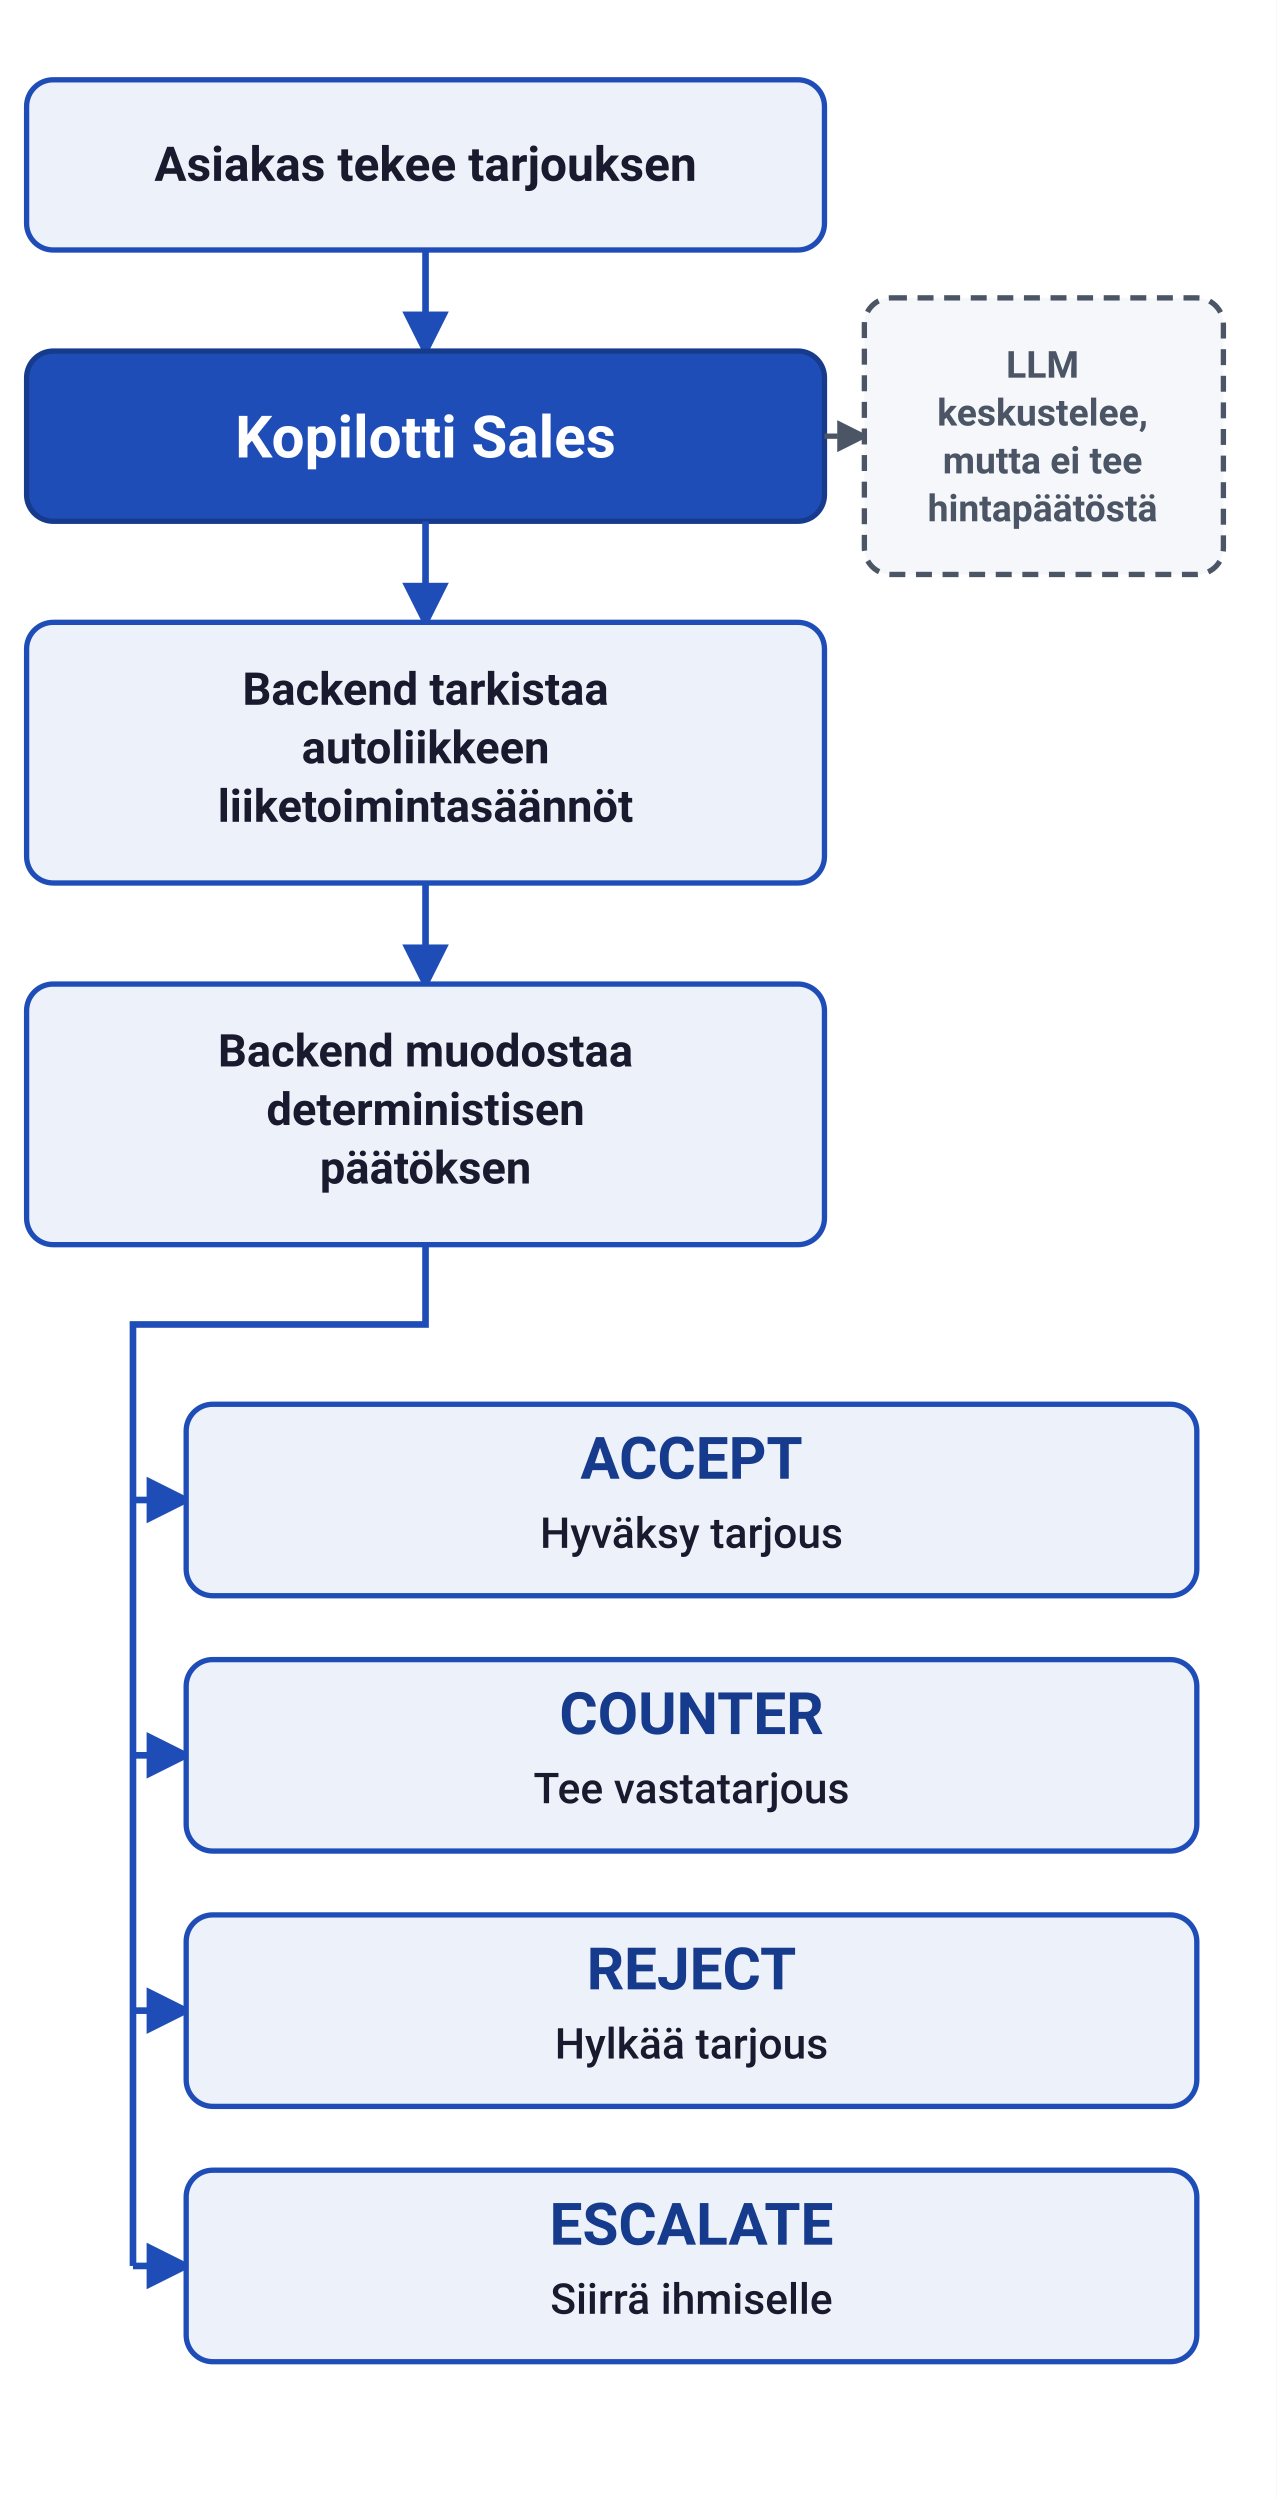
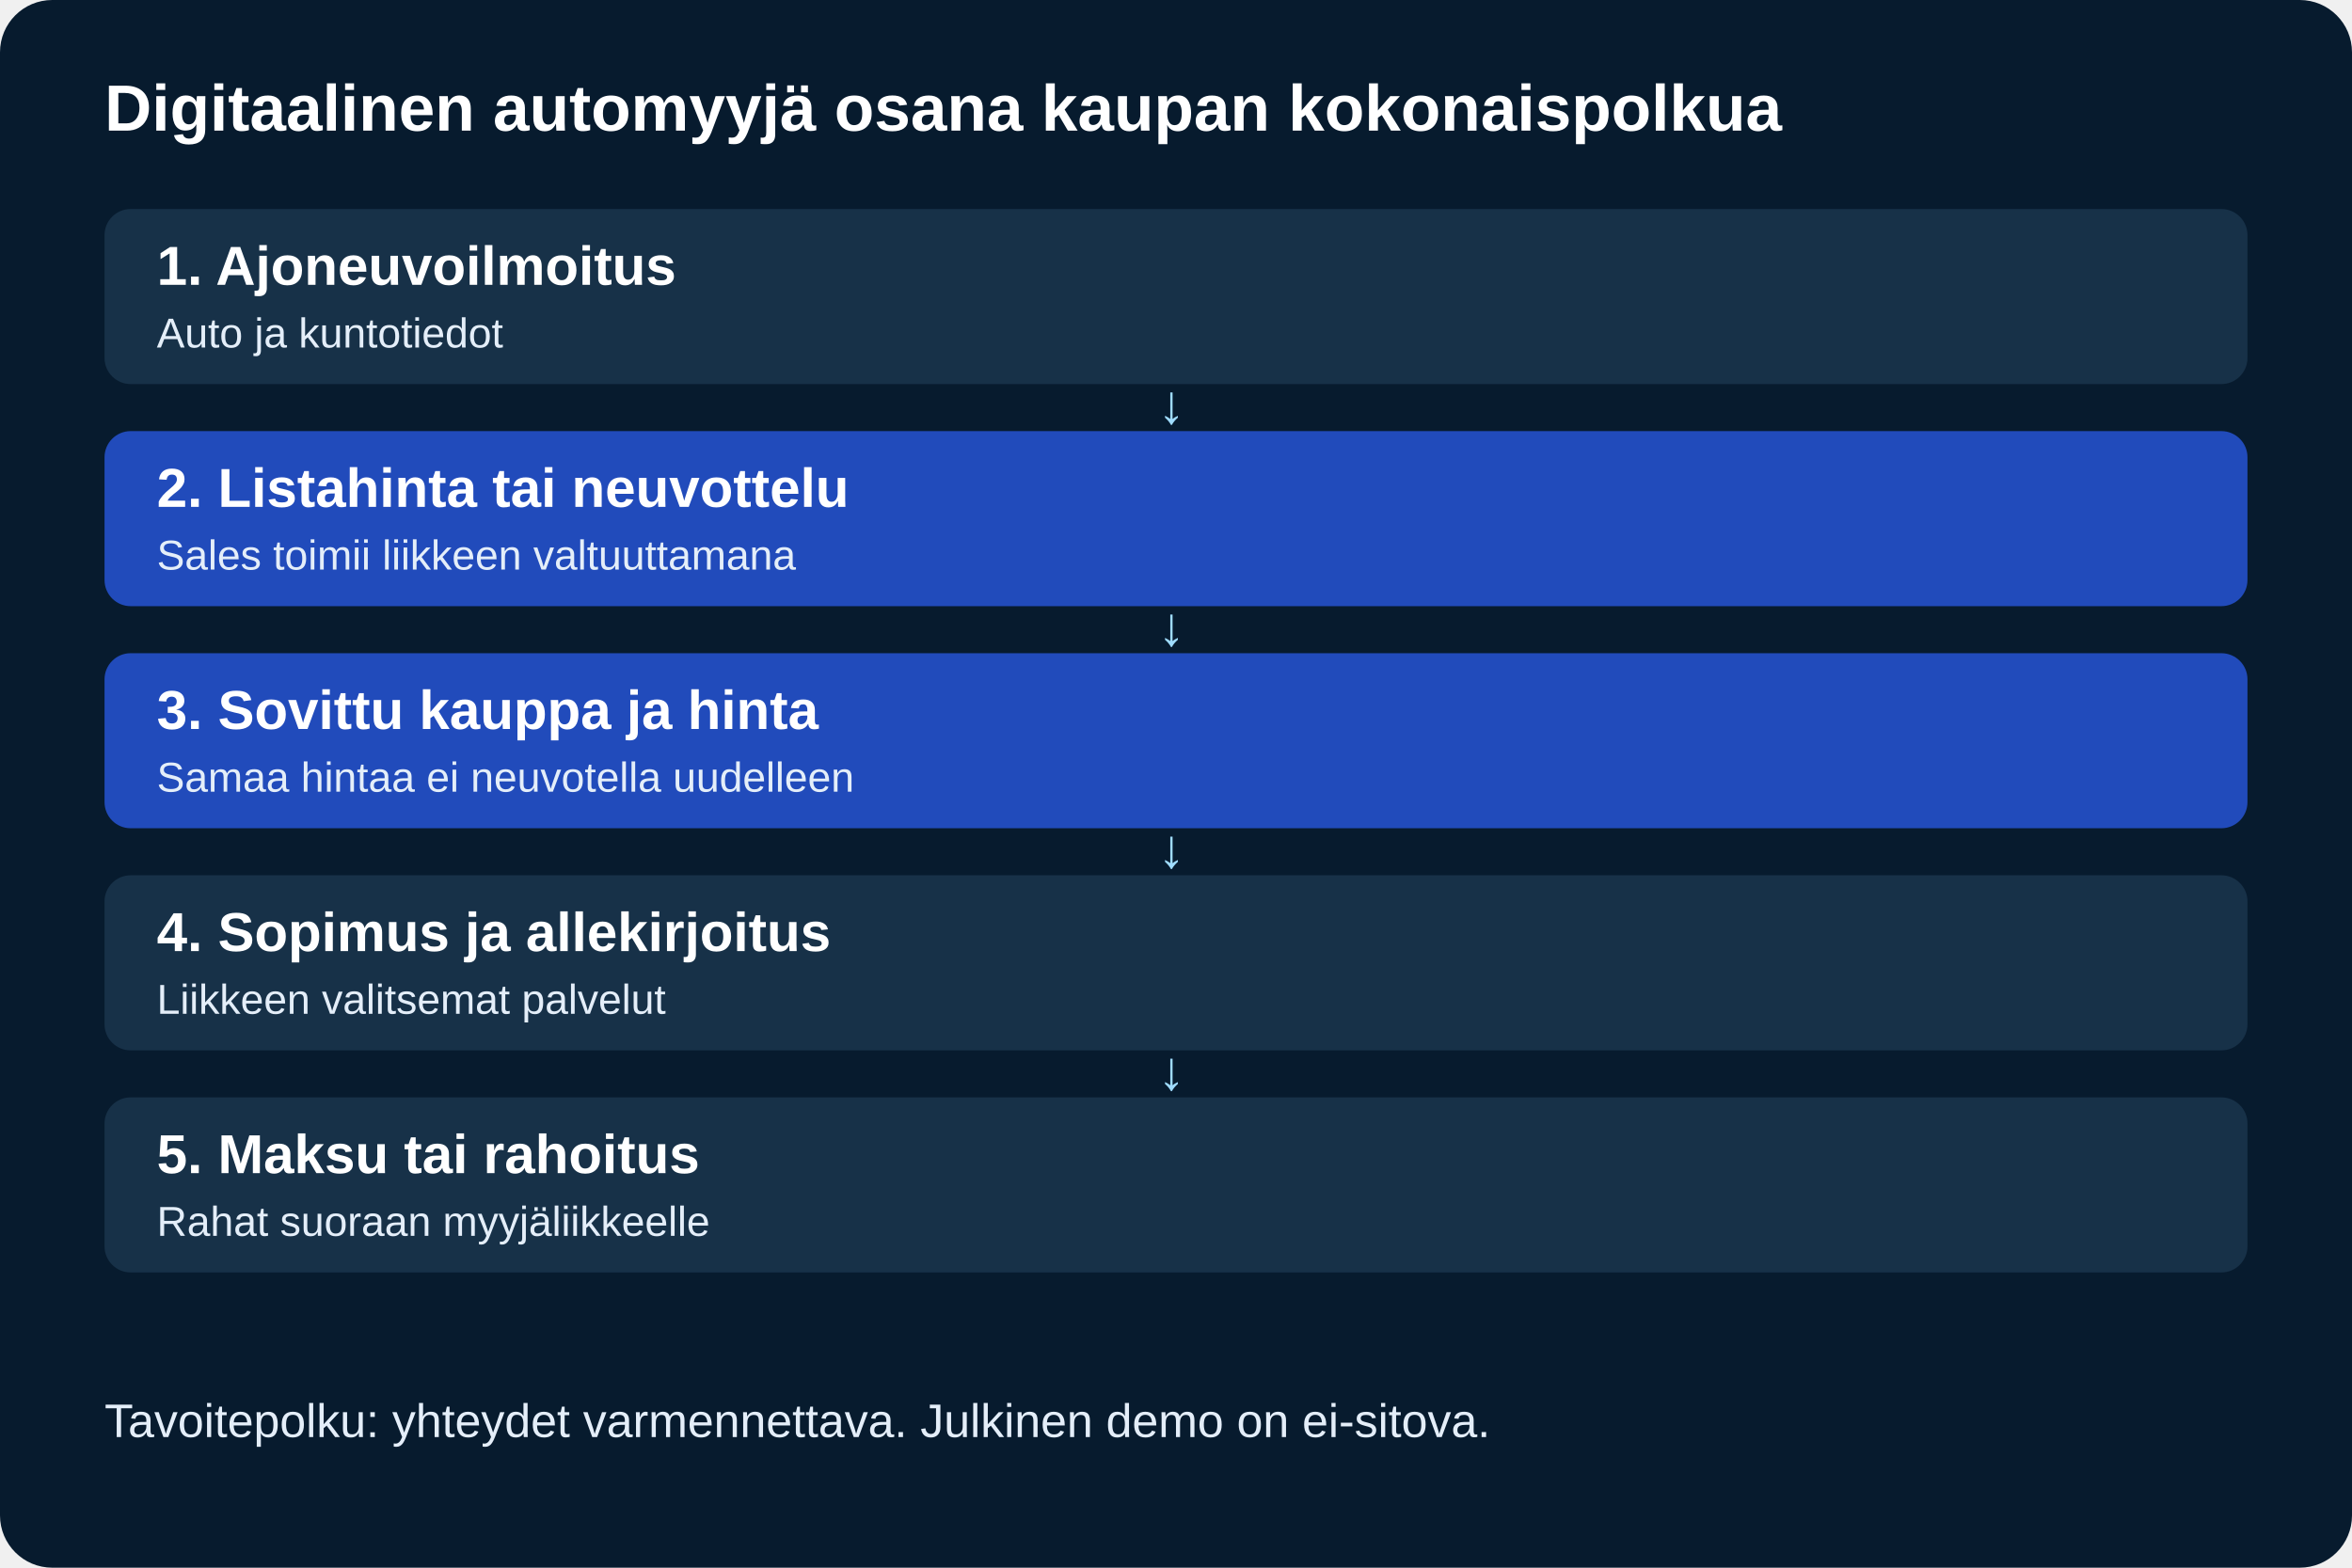
- <svg xmlns="http://www.w3.org/2000/svg" viewBox="0 0 480 940" width="480" height="940" role="img" aria-labelledby="kst-title kst-desc" font-family="-apple-system, BlinkMacSystemFont, 'Segoe UI', Roboto, Helvetica, Arial, sans-serif">
-   <defs>
-     <marker id="kst-arrow" viewBox="0 0 10 10" refX="8.5" refY="5" markerWidth="7" markerHeight="7" orient="auto-start-reverse">
-       <path d="M0,0 L10,5 L0,10 z" fill="#1F4DB8" />
-     </marker>
-     <marker id="kst-arrow-muted" viewBox="0 0 10 10" refX="8.5" refY="5" markerWidth="6" markerHeight="6" orient="auto-start-reverse">
-       <path d="M0,0 L10,5 L0,10 z" fill="#4B5565" />
-     </marker>
-   </defs>
-   <rect x="0" y="0" width="480" height="940" fill="#FFFFFF" />
-   <rect x="10" y="30" width="300" height="64" rx="10" fill="#EDF1F9" stroke="#1F4DB8" stroke-width="2" />
-   <text x="160" y="68" text-anchor="middle" font-size="18" font-weight="600" fill="#1A1A2E">Asiakas tekee tarjouksen</text>
-   <line x1="160" y1="94" x2="160" y2="132" stroke="#1F4DB8" stroke-width="2.5" marker-end="url(#kst-arrow)" />
-   <rect x="10" y="132" width="300" height="64" rx="10" fill="#1F4DB8" stroke="#163A8C" stroke-width="2" />
-   <text x="160" y="172" text-anchor="middle" font-size="22" font-weight="700" fill="#FFFFFF">Kopilotti Sales</text>
-   <line x1="310" y1="164" x2="325" y2="164" stroke="#4B5565" stroke-width="2" stroke-dasharray="5,4" marker-end="url(#kst-arrow-muted)" />
-   <rect x="325" y="112" width="135" height="104" rx="10" fill="#F5F7FA" stroke="#4B5565" stroke-width="2" stroke-dasharray="6,4" />
-   <text x="392" y="142" text-anchor="middle" font-size="14" font-weight="600" fill="#4B5565">LLM</text>
-   <text x="392" y="160" text-anchor="middle" font-size="14" font-weight="600" fill="#4B5565">keskustelee,</text>
-   <text x="392" y="178" text-anchor="middle" font-size="14" font-weight="600" fill="#4B5565">mutta ei tee</text>
-   <text x="392" y="196" text-anchor="middle" font-size="14" font-weight="600" fill="#4B5565">hintapäätöstä</text>
-   <line x1="160" y1="196" x2="160" y2="234" stroke="#1F4DB8" stroke-width="2.5" marker-end="url(#kst-arrow)" />
-   <rect x="10" y="234" width="300" height="98" rx="10" fill="#EDF1F9" stroke="#1F4DB8" stroke-width="2" />
-   <text x="160" y="265" text-anchor="middle" font-size="17" font-weight="600" fill="#1A1A2E">Backend tarkistaa</text>
-   <text x="160" y="287" text-anchor="middle" font-size="17" font-weight="600" fill="#1A1A2E">autoliikkeen</text>
-   <text x="160" y="309" text-anchor="middle" font-size="17" font-weight="600" fill="#1A1A2E">liiketoimintasäännöt</text>
-   <line x1="160" y1="332" x2="160" y2="370" stroke="#1F4DB8" stroke-width="2.5" marker-end="url(#kst-arrow)" />
-   <rect x="10" y="370" width="300" height="98" rx="10" fill="#EDF1F9" stroke="#1F4DB8" stroke-width="2" />
-   <text x="160" y="401" text-anchor="middle" font-size="17" font-weight="600" fill="#1A1A2E">Backend muodostaa</text>
-   <text x="160" y="423" text-anchor="middle" font-size="17" font-weight="600" fill="#1A1A2E">deterministisen</text>
-   <text x="160" y="445" text-anchor="middle" font-size="17" font-weight="600" fill="#1A1A2E">päätöksen</text>
-   <path d="M160,468 L160,498 L50,498 L50,852" fill="none" stroke="#1F4DB8" stroke-width="2.5" />
-   <line x1="50" y1="564" x2="70" y2="564" stroke="#1F4DB8" stroke-width="2.5" marker-end="url(#kst-arrow)" />
-   <rect x="70" y="528" width="380" height="72" rx="10" fill="#EDF1F9" stroke="#1F4DB8" stroke-width="2" />
-   <text x="260" y="556" text-anchor="middle" font-size="22" font-weight="700" fill="#163A8C">ACCEPT</text>
-   <text x="260" y="582" text-anchor="middle" font-size="16" font-weight="500" fill="#1A1A2E">Hyväksy tarjous</text>
-   <line x1="50" y1="660" x2="70" y2="660" stroke="#1F4DB8" stroke-width="2.5" marker-end="url(#kst-arrow)" />
-   <rect x="70" y="624" width="380" height="72" rx="10" fill="#EDF1F9" stroke="#1F4DB8" stroke-width="2" />
-   <text x="260" y="652" text-anchor="middle" font-size="22" font-weight="700" fill="#163A8C">COUNTER</text>
-   <text x="260" y="678" text-anchor="middle" font-size="16" font-weight="500" fill="#1A1A2E">Tee vastatarjous</text>
-   <line x1="50" y1="756" x2="70" y2="756" stroke="#1F4DB8" stroke-width="2.5" marker-end="url(#kst-arrow)" />
-   <rect x="70" y="720" width="380" height="72" rx="10" fill="#EDF1F9" stroke="#1F4DB8" stroke-width="2" />
-   <text x="260" y="748" text-anchor="middle" font-size="22" font-weight="700" fill="#163A8C">REJECT</text>
-   <text x="260" y="774" text-anchor="middle" font-size="16" font-weight="500" fill="#1A1A2E">Hylkää tarjous</text>
-   <line x1="50" y1="852" x2="70" y2="852" stroke="#1F4DB8" stroke-width="2.5" marker-end="url(#kst-arrow)" />
-   <rect x="70" y="816" width="380" height="72" rx="10" fill="#EDF1F9" stroke="#1F4DB8" stroke-width="2" />
-   <text x="260" y="844" text-anchor="middle" font-size="22" font-weight="700" fill="#163A8C">ESCALATE</text>
-   <text x="260" y="870" text-anchor="middle" font-size="16" font-weight="500" fill="#1A1A2E">Siirrä ihmiselle</text>
+ <svg xmlns="http://www.w3.org/2000/svg" viewBox="0 0 900 600" role="img" aria-labelledby="title desc">
+   <rect width="900" height="600" rx="20" fill="#071b2e" />
+   <g font-family="Arial,sans-serif">
+     <text x="40" y="50" font-size="25" fill="white" font-weight="bold">Digitaalinen automyyjä osana kaupan kokonaispolkua</text>
+     <rect x="40" y="80" width="820" height="67" rx="10" fill="#173148" />
+     <text x="60" y="109" fill="white" font-size="21" font-weight="bold">1. Ajoneuvoilmoitus</text>
+     <text x="60" y="133" fill="#e4eef9" font-size="16">Auto ja kuntotiedot</text>
+     <text x="443" y="162" fill="#9fdcff" font-size="21">↓</text>
+     <rect x="40" y="165" width="820" height="67" rx="10" fill="#214bbb" />
+     <text x="60" y="194" fill="white" font-size="21" font-weight="bold">2. Listahinta tai neuvottelu</text>
+     <text x="60" y="218" fill="#e4eef9" font-size="16">Sales toimii liikkeen valtuuttamana</text>
+     <text x="443" y="247" fill="#9fdcff" font-size="21">↓</text>
+     <rect x="40" y="250" width="820" height="67" rx="10" fill="#214bbb" />
+     <text x="60" y="279" fill="white" font-size="21" font-weight="bold">3. Sovittu kauppa ja hinta</text>
+     <text x="60" y="303" fill="#e4eef9" font-size="16">Samaa hintaa ei neuvotella uudelleen</text>
+     <text x="443" y="332" fill="#9fdcff" font-size="21">↓</text>
+     <rect x="40" y="335" width="820" height="67" rx="10" fill="#173148" />
+     <text x="60" y="364" fill="white" font-size="21" font-weight="bold">4. Sopimus ja allekirjoitus</text>
+     <text x="60" y="388" fill="#e4eef9" font-size="16">Liikkeen valitsemat palvelut</text>
+     <text x="443" y="417" fill="#9fdcff" font-size="21">↓</text>
+     <rect x="40" y="420" width="820" height="67" rx="10" fill="#173148" />
+     <text x="60" y="449" fill="white" font-size="21" font-weight="bold">5. Maksu tai rahoitus</text>
+     <text x="60" y="473" fill="#e4eef9" font-size="16">Rahat suoraan myyjäliikkeelle</text>
+     <text x="40" y="550" fill="#e4eef9" font-size="18">Tavoitepolku: yhteydet varmennettava. Julkinen demo on ei-sitova.</text>
+   </g>
</svg>
